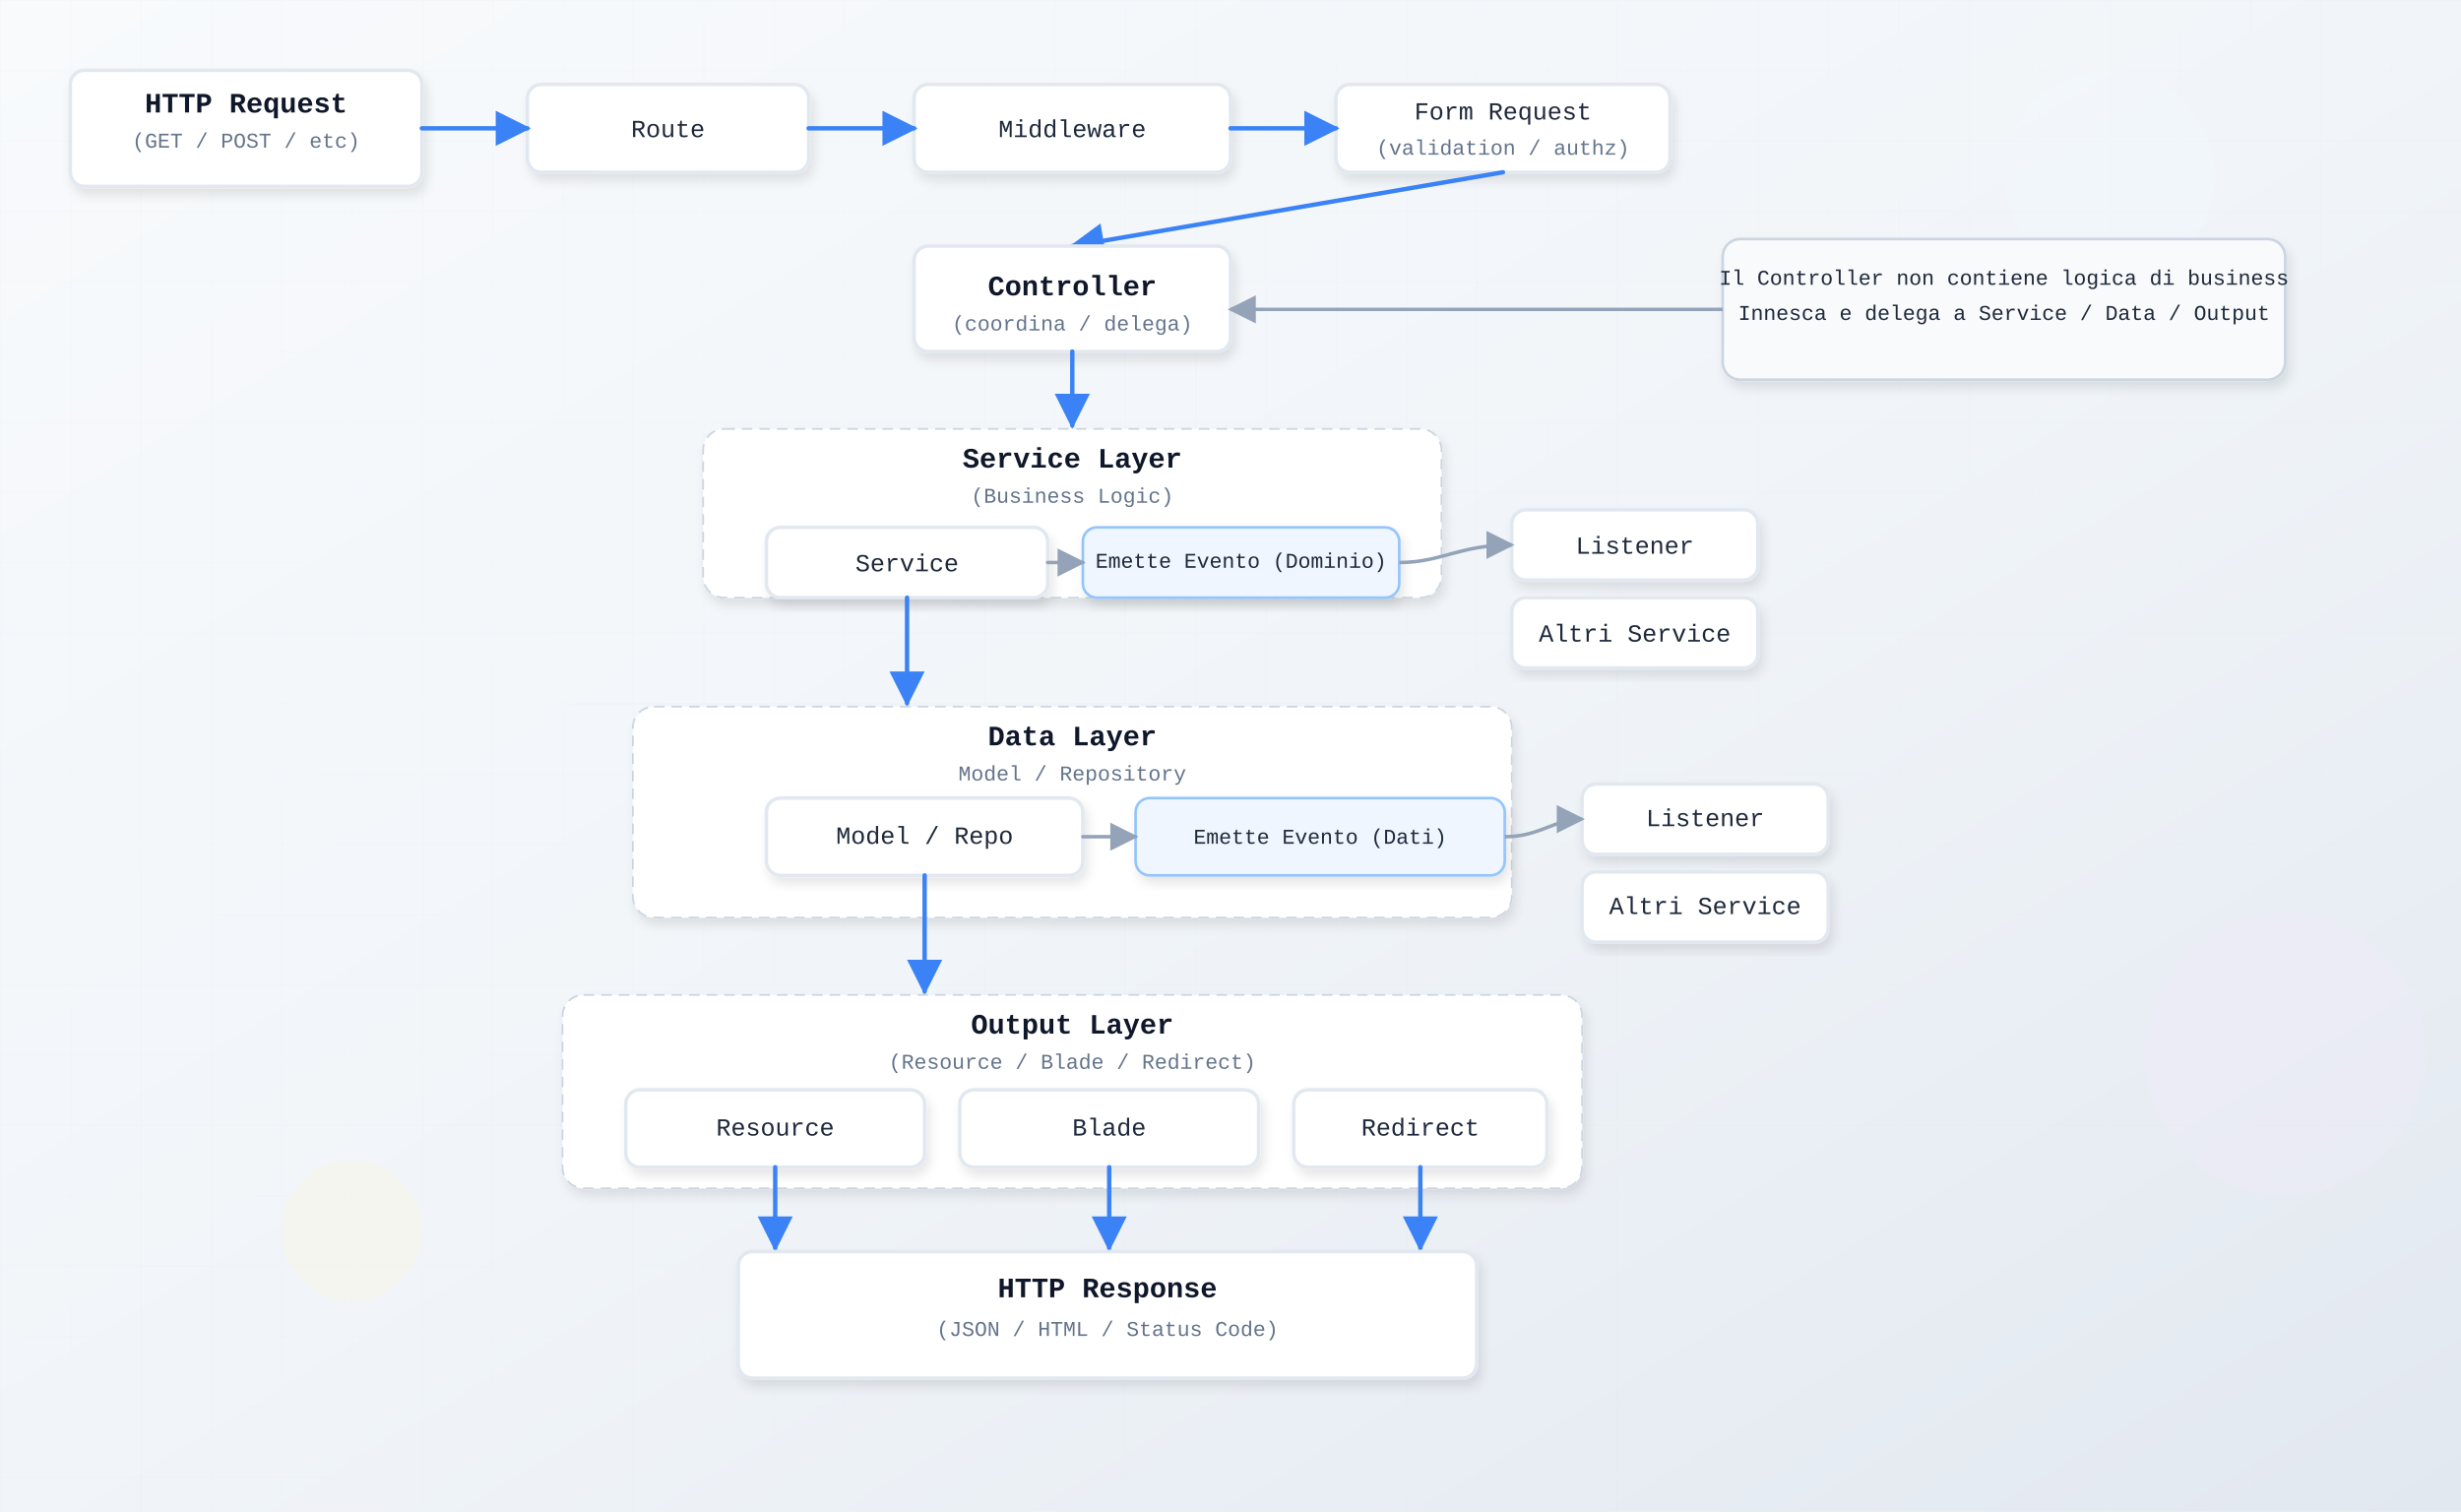
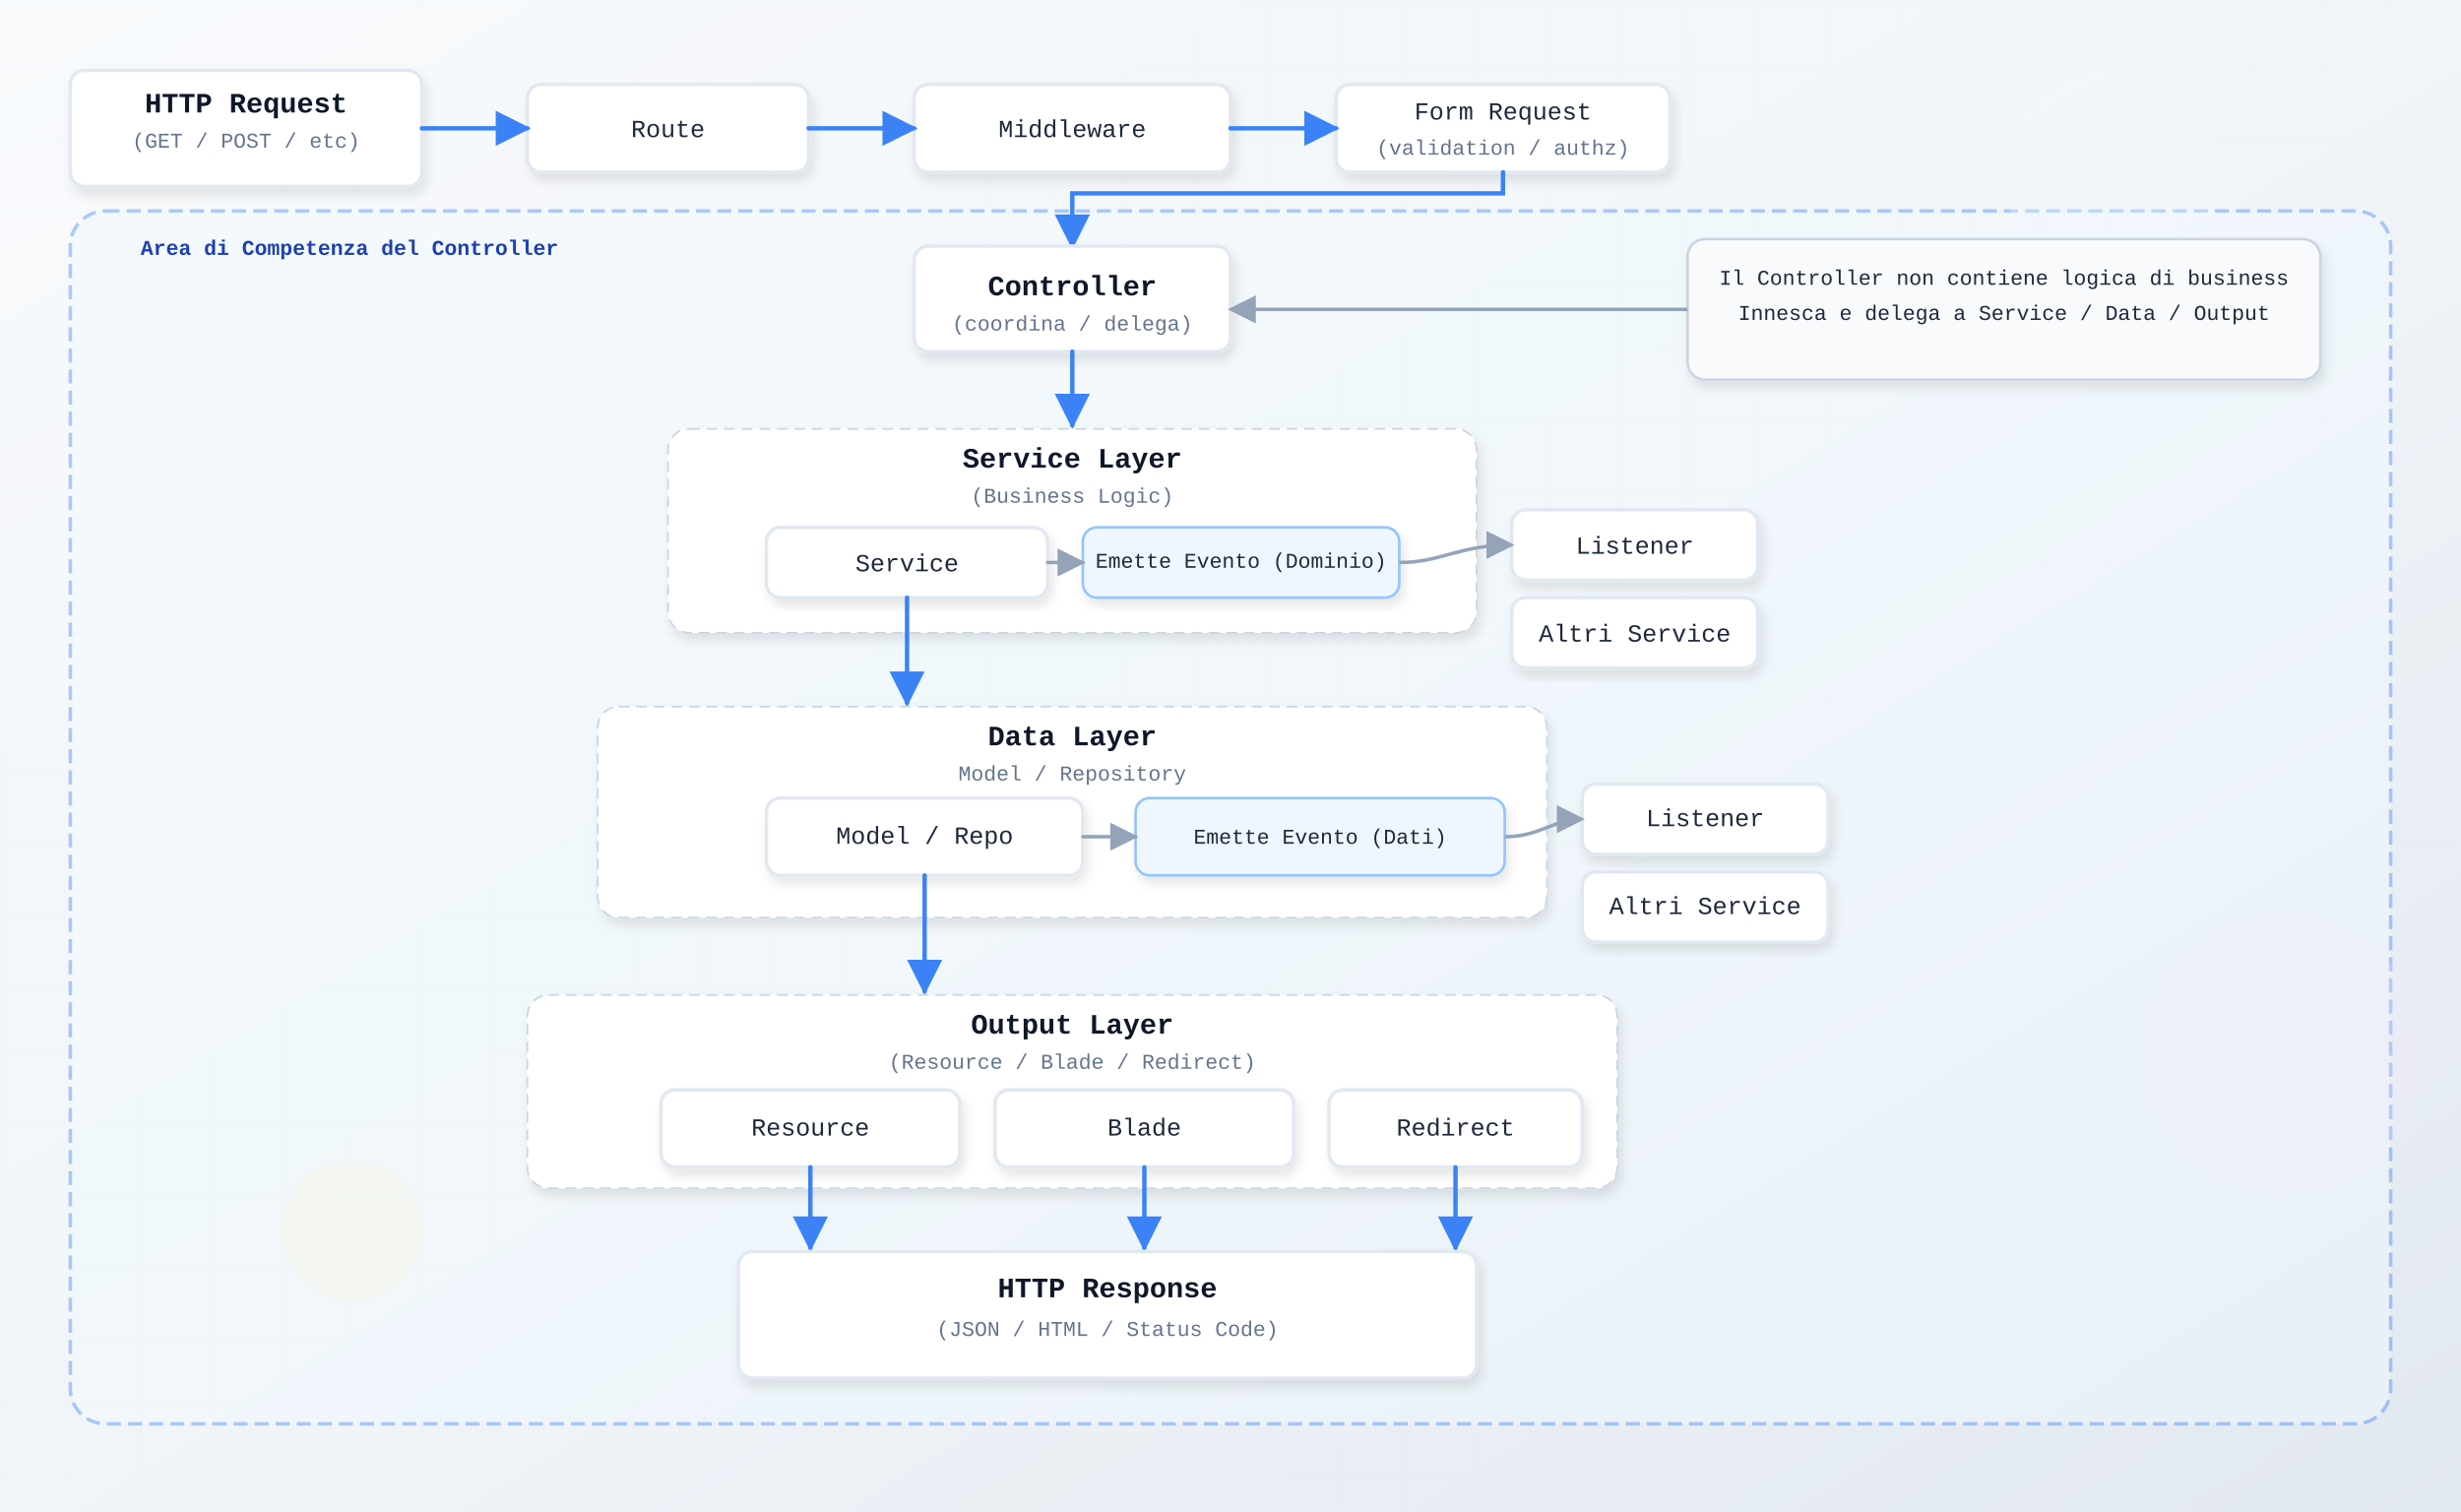
<svg xmlns="http://www.w3.org/2000/svg" width="1400" height="860" viewBox="0 0 1400 860" version="1.1">
  <defs>
    <linearGradient id="bgGradient" x1="0%" y1="0%" x2="100%" y2="100%">
      <stop offset="0%" style="stop-color:#f8fafc;stop-opacity:1" />
      <stop offset="50%" style="stop-color:#f1f5f9;stop-opacity:1" />
      <stop offset="100%" style="stop-color:#e2e8f0;stop-opacity:1" />
    </linearGradient>
    <pattern id="grid" width="40" height="40" patternUnits="userSpaceOnUse">
      <path d="M 40 0 L 0 0 0 40" fill="none" stroke="#e2e8f0" stroke-width="0.5" opacity="0.3" />
    </pattern>
    <filter id="dropshadow" x="-20%" y="-20%" width="140%" height="140%">
      <feDropShadow dx="2" dy="4" stdDeviation="3" flood-color="#000000" flood-opacity="0.1" />
    </filter>
    <filter id="softglow" x="-50%" y="-50%" width="200%" height="200%">
      <feGaussianBlur stdDeviation="3" result="coloredBlur" />
      <feMerge>
        <feMergeNode in="coloredBlur" />
        <feMergeNode in="SourceGraphic" />
      </feMerge>
    </filter>
    <style>
      .box { fill:#ffffff; stroke:#e2e8f0; stroke-width:2; rx:8; ry:8; filter:url(#dropshadow); }
      .group { fill:#ffffff; stroke:#cbd5e1; stroke-dasharray:6 4; rx:12; ry:12; filter:url(#dropshadow); }
      .lbl { font: 14px/1.3 ui-monospace, SFMono-Regular, Menlo, Consolas, "Liberation Mono", monospace; fill:#1e293b; }
      .muted { fill:#64748b; font: 12px/1.3 ui-monospace, SFMono-Regular, Menlo, Consolas, "Liberation Mono", monospace; }
      .title { font: 600 16px/1.3 ui-monospace, SFMono-Regular, Menlo, Consolas, "Liberation Mono", monospace; fill:#0f172a; }
      .small { font: 12px/1.3 ui-monospace, SFMono-Regular, Menlo, Consolas, "Liberation Mono", monospace; fill:#1e293b; }
      .arrow { stroke:#3b82f6; stroke-width:2.5; fill:none; marker-end:url(#arrow); }
      .arrow-muted { stroke:#94a3b8; stroke-width:2; fill:none; marker-end:url(#arrow-muted); }
      .cap { stroke-linecap:round; }
      .pill { fill:#f8fafc; stroke:#cbd5e1; stroke-width:1.5; rx:10; ry:10; filter:url(#dropshadow); }
      .note { fill:#eff6ff; stroke:#93c5fd; stroke-width:1.5; rx:8; ry:8; filter:url(#dropshadow); }
    </style>
    <marker id="arrow" viewBox="0 0 10 10" refX="9" refY="5" markerWidth="8" markerHeight="8" orient="auto-start-reverse">
      <path d="M 0 0 L 10 5 L 0 10 z" fill="#3b82f6" />
    </marker>
    <marker id="arrow-muted" viewBox="0 0 10 10" refX="9" refY="5" markerWidth="8" markerHeight="8" orient="auto-start-reverse">
      <path d="M 0 0 L 10 5 L 0 10 z" fill="#94a3b8" />
    </marker>
  </defs>
  <rect width="1400" height="860" fill="url(#bgGradient)" />
  <rect width="1400" height="860" fill="url(#grid)" />
+   <rect x="40" y="120" width="1320" height="690" rx="20" fill="#f0f9ff" opacity="0.4" stroke="#3b82f6" stroke-width="2" stroke-dasharray="8 4" />
+   <text x="80" y="145" font-family="ui-monospace, SFMono-Regular, Menlo, Consolas, 'Liberation Mono', monospace" font-size="12" font-weight="600" fill="#1e40af">
+     Area di Competenza del Controller
+   </text>
  <circle cx="1200" cy="100" r="60" fill="#f0f9ff" opacity="0.3" />
  <circle cx="200" cy="700" r="40" fill="#fef3c7" opacity="0.2" />
  <circle cx="1300" cy="600" r="80" fill="#f3e8ff" opacity="0.2" />
  <rect x="40" y="40" width="200" height="66" class="box" />
  <text x="140" y="64" text-anchor="middle" class="title">HTTP Request</text>
  <text x="140" y="84" text-anchor="middle" class="muted">(GET / POST / etc)</text>
  <rect x="300" y="48" width="160" height="50" class="box" />
  <text x="380" y="78" text-anchor="middle" class="lbl">Route</text>
  <rect x="520" y="48" width="180" height="50" class="box" />
  <text x="610" y="78" text-anchor="middle" class="lbl">Middleware</text>
  <rect x="760" y="48" width="190" height="50" class="box" />
  <text x="855" y="68" text-anchor="middle" class="lbl">Form Request</text>
  <text x="855" y="88" text-anchor="middle" class="muted">(validation / authz)</text>
  <line x1="240" y1="73" x2="300" y2="73" class="arrow cap" />
  <line x1="460" y1="73" x2="520" y2="73" class="arrow cap" />
  <line x1="700" y1="73" x2="760" y2="73" class="arrow cap" />
-   <line x1="855" y1="98" x2="610" y2="140" class="arrow cap" />
+   <path d="M 855 98 L 855 110 L 610 110 L 610 140" class="arrow cap" />
  <rect x="520" y="140" width="180" height="60" class="box" />
  <text x="610" y="168" text-anchor="middle" class="title">Controller</text>
  <text x="610" y="188" text-anchor="middle" class="muted">(coordina / delega)</text>
  <line x1="610" y1="200" x2="610" y2="242" class="arrow cap" />
-   <rect x="400" y="244" width="420" height="96" class="group" />
+   <rect x="380" y="244" width="460" height="116" class="group" />
  <text x="610" y="266" text-anchor="middle" class="title">Service Layer</text>
  <text x="610" y="286" text-anchor="middle" class="muted">(Business Logic)</text>
  <rect x="436" y="300" width="160" height="40" class="box" />
  <text x="516" y="325" text-anchor="middle" class="lbl">Service</text>
  <rect x="616" y="300" width="180" height="40" class="pill note" />
  <text x="706" y="323" text-anchor="middle" class="small">Emette Evento (Dominio)</text>
  <line x1="596" y1="320" x2="616" y2="320" class="arrow-muted cap" />
  <rect x="860" y="290" width="140" height="40" class="box" />
  <text x="930" y="315" text-anchor="middle" class="lbl">Listener</text>
  <rect x="860" y="340" width="140" height="40" class="box" />
  <text x="930" y="365" text-anchor="middle" class="lbl">Altri Service</text>
  <path d="M 796 320 C 820 320 830 310 860 310" class="arrow-muted" />
  <line x1="516" y1="340" x2="516" y2="400" class="arrow cap" />
-   <rect x="360" y="402" width="500" height="120" class="group" />
+   <rect x="340" y="402" width="540" height="120" class="group" />
  <text x="610" y="424" text-anchor="middle" class="title">Data Layer</text>
  <text x="610" y="444" text-anchor="middle" class="muted">Model / Repository</text>
  <rect x="436" y="454" width="180" height="44" class="box" />
  <text x="526" y="480" text-anchor="middle" class="lbl">Model / Repo</text>
  <rect x="646" y="454" width="210" height="44" class="pill note" />
  <text x="751" y="480" text-anchor="middle" class="small">Emette Evento (Dati)</text>
  <line x1="616" y1="476" x2="646" y2="476" class="arrow-muted cap" />
  <rect x="900" y="446" width="140" height="40" class="box" />
  <text x="970" y="470" text-anchor="middle" class="lbl">Listener</text>
  <rect x="900" y="496" width="140" height="40" class="box" />
  <text x="970" y="520" text-anchor="middle" class="lbl">Altri Service</text>
  <path d="M 856 476 C 876 476 884 466 900 466" class="arrow-muted" />
  <line x1="526" y1="498" x2="526" y2="564" class="arrow cap" />
-   <rect x="320" y="566" width="580" height="110" class="group" />
+   <rect x="300" y="566" width="620" height="110" class="group" />
  <text x="610" y="588" text-anchor="middle" class="title">Output Layer</text>
  <text x="610" y="608" text-anchor="middle" class="muted">(Resource / Blade / Redirect)</text>
-   <rect x="356" y="620" width="170" height="44" class="box" />
-   <text x="441" y="646" text-anchor="middle" class="lbl">Resource</text>
-   <rect x="546" y="620" width="170" height="44" class="box" />
-   <text x="631" y="646" text-anchor="middle" class="lbl">Blade</text>
-   <rect x="736" y="620" width="144" height="44" class="box" />
-   <text x="808" y="646" text-anchor="middle" class="lbl">Redirect</text>
-   <line x1="441" y1="664" x2="441" y2="710" class="arrow cap" />
-   <line x1="631" y1="664" x2="631" y2="710" class="arrow cap" />
-   <line x1="808" y1="664" x2="808" y2="710" class="arrow cap" />
+   <rect x="376" y="620" width="170" height="44" class="box" />
+   <text x="461" y="646" text-anchor="middle" class="lbl">Resource</text>
+   <rect x="566" y="620" width="170" height="44" class="box" />
+   <text x="651" y="646" text-anchor="middle" class="lbl">Blade</text>
+   <rect x="756" y="620" width="144" height="44" class="box" />
+   <text x="828" y="646" text-anchor="middle" class="lbl">Redirect</text>
+   <line x1="461" y1="664" x2="461" y2="710" class="arrow cap" />
+   <line x1="651" y1="664" x2="651" y2="710" class="arrow cap" />
+   <line x1="828" y1="664" x2="828" y2="710" class="arrow cap" />
  <rect x="420" y="712" width="420" height="72" class="box" />
  <text x="630" y="738" text-anchor="middle" class="title">HTTP Response</text>
  <text x="630" y="760" text-anchor="middle" class="muted">(JSON / HTML / Status Code)</text>
-   <rect x="980" y="136" width="320" height="80" class="pill" />
+   <rect x="960" y="136" width="360" height="80" class="pill" />
  <text x="1140" y="162" text-anchor="middle" class="small">Il Controller non contiene logica di business</text>
  <text x="1140" y="182" text-anchor="middle" class="small">Innesca e delega a Service / Data / Output</text>
-   <path d="M 980 176 C 900 176 820 176 700 176" class="arrow-muted" />
+   <path d="M 960 176 C 900 176 820 176 700 176" class="arrow-muted" />
</svg>
